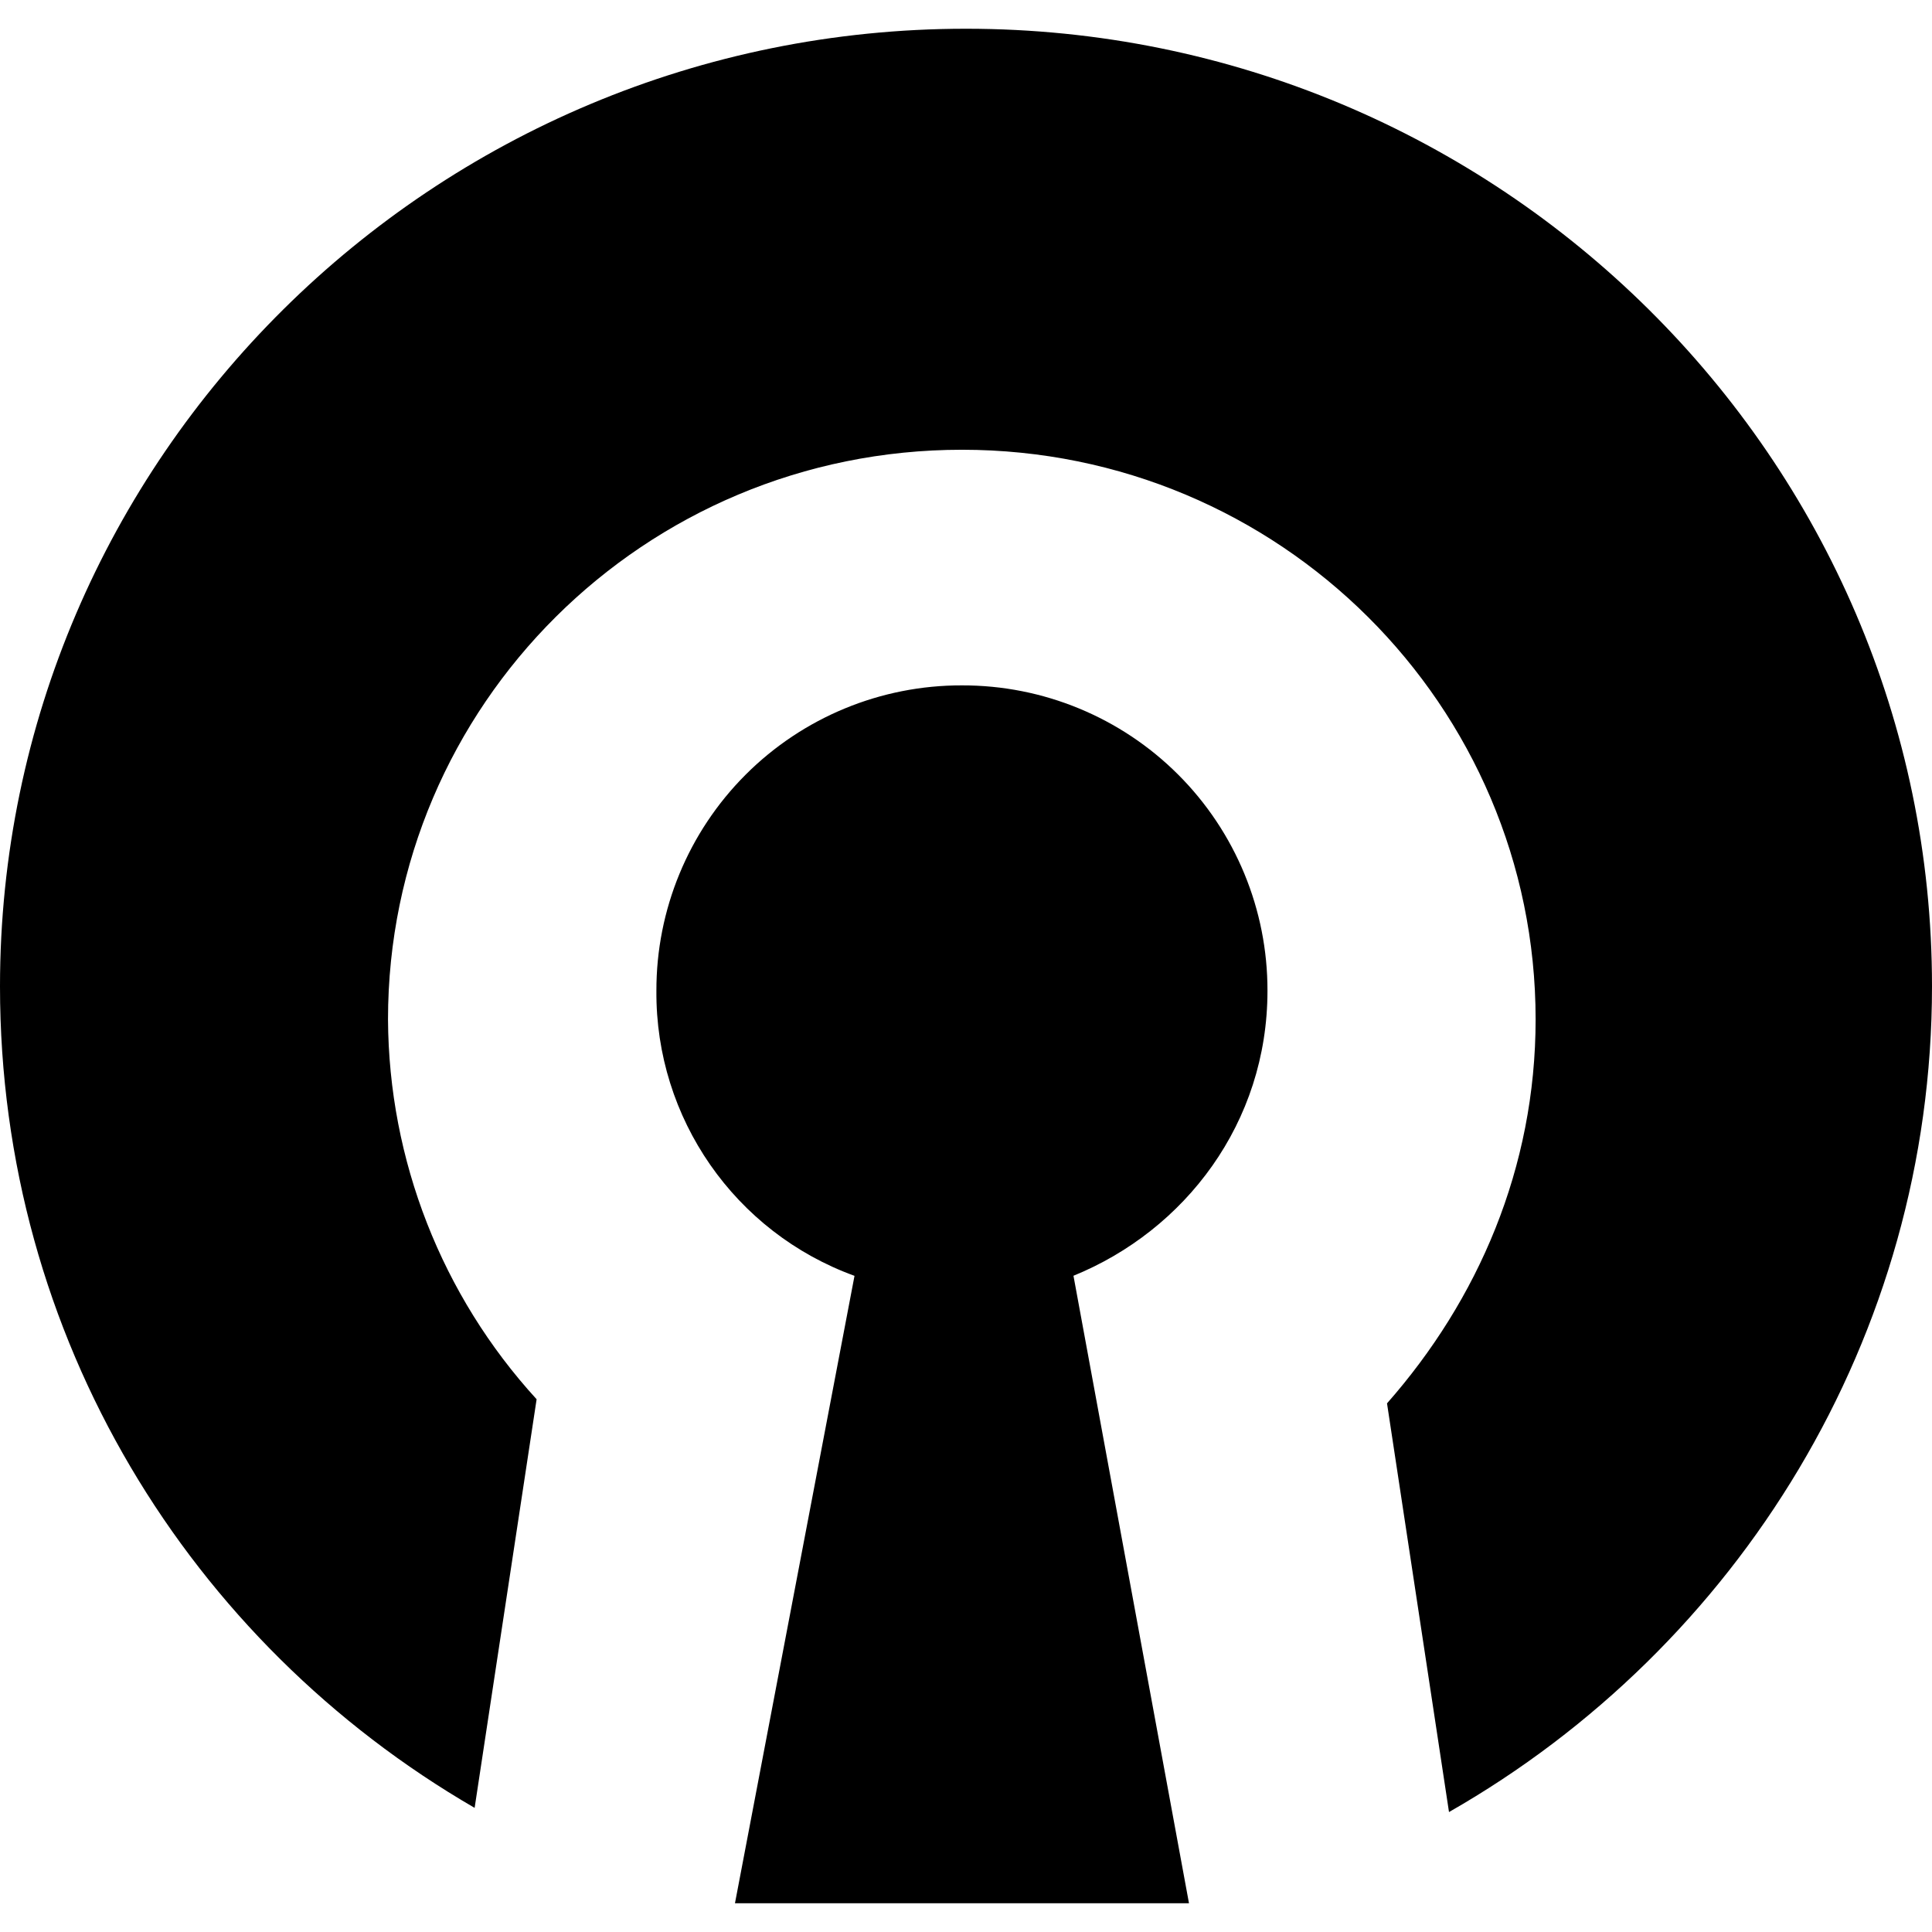
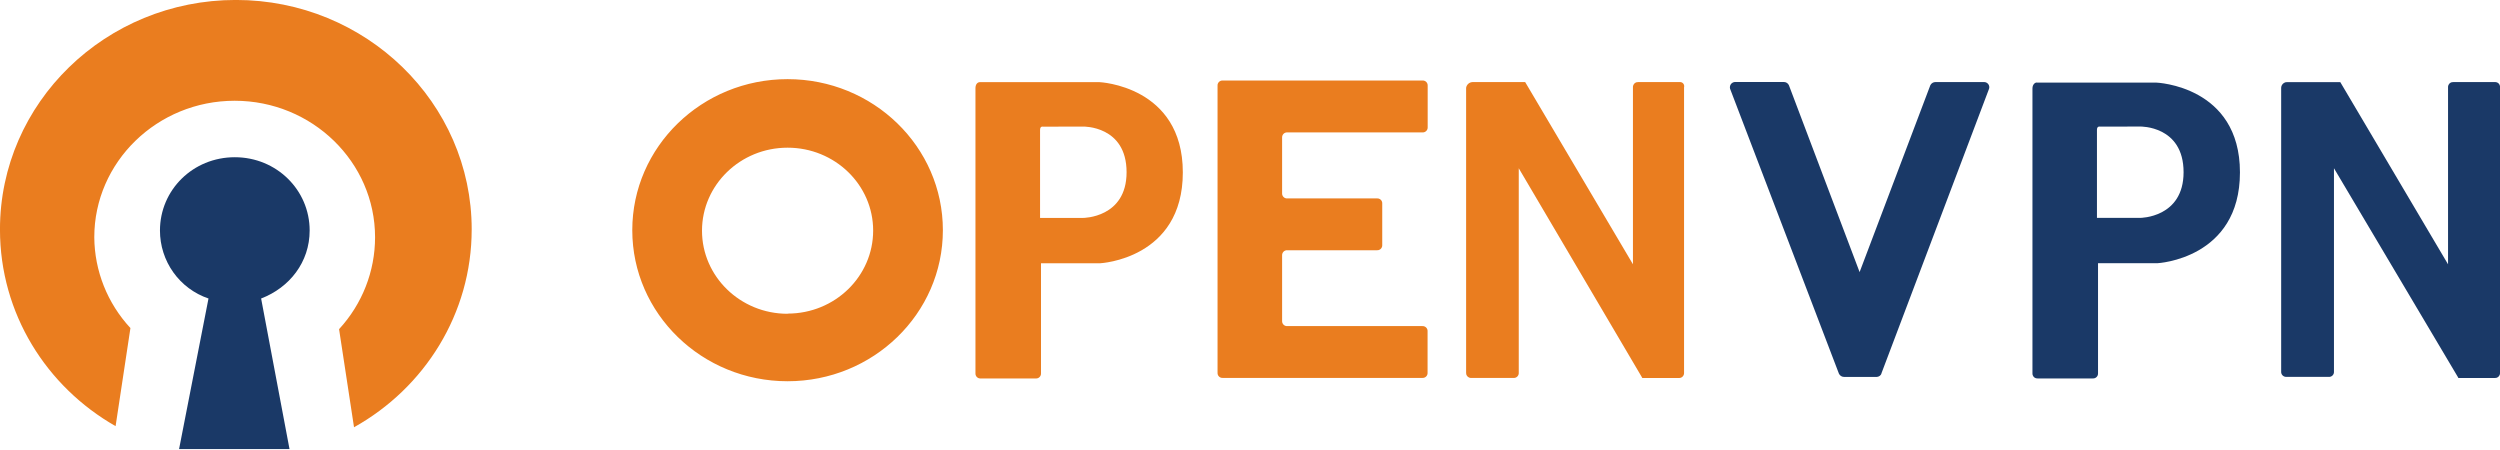
- <svg xmlns="http://www.w3.org/2000/svg" role="img" viewBox="0 0 24 24">
-   <path d="M12 .357C5.385.357 0 5.69 0 12.254c0 4.36 2.358 8.153 5.896 10.204l.77-5.076a7.046 7.046 0 01-1.846-4.719c0-3.897 3.18-7.076 7.13-7.076 3.948 0 7.126 3.18 7.126 7.076 0 1.847-.717 3.488-1.846 4.77L18 22.51c3.59-2.05 6-5.899 6-10.258C24 5.69 18.615.357 12 .357zm-.05 8.157a3.786 3.786 0 00-3.796 3.795 3.738 3.738 0 002.461 3.54L9.13 23.643h5.64l-1.435-7.795c1.385-.564 2.41-1.898 2.41-3.54a3.786 3.786 0 00-3.795-3.794z" />
+ <svg xmlns="http://www.w3.org/2000/svg" viewBox="0.28 0.43 172.87 31.05" fill="none" version="1.1">
+   <path d="m21.692 16.371c0-2.799-2.286-5.069-5.176-5.069-2.892 0-5.175 2.261-5.175 5.069 0 1.037 0.323 2.049 0.925 2.893a4.942 4.872 0 0 0 2.431 1.807l-2.034 10.41h7.636l-1.963-10.41c1.962-0.753 3.356-2.512 3.356-4.701z" fill="#1a3967" style="stroke-width:.988" />
+   <path d="m32.897 16.295c0-8.756-7.314-15.868-16.308-15.868-8.995 0-16.311 7.105-16.311 15.868 0 5.816 3.211 10.876 7.995 13.602l1.026-6.783a9.53 9.394 0 0 1-2.499-6.279c0-5.205 4.355-9.438 9.707-9.438 5.351 0 9.708 4.234 9.708 9.44a9.576 9.441 0 0 1-2.489 6.354l1.034 6.783c4.889-2.729 8.136-7.86 8.136-13.675m21.843 5.816c3.287 0 5.918-2.585 5.918-5.743 0-3.157-2.642-5.73-5.918-5.73-3.276 0-5.917 2.584-5.917 5.741 0 3.158 2.641 5.744 5.918 5.744v-0.012zm0 4.677c-5.917 0-10.738-4.665-10.738-10.445 0-5.778 4.821-10.444 10.738-10.444 5.918 0 10.739 4.665 10.739 10.444 0 5.779-4.822 10.445-10.739 10.445zm12.992-20.254v19.703a0.352 0.347 0 0 0 0.098 0.261 0.337 0.332 0 0 0 0.259 0.098h3.817a0.332 0.327 0 0 0 0.259-0.098 0.345 0.34 0 0 0 0.099-0.261v-7.608h4.098s5.709-0.286 5.709-6.281c0-5.994-5.775-6.243-5.775-6.243h-8.246c-0.177 0-0.319 0.143-0.319 0.429zm7.451 2.644s2.999-0.071 2.999 3.158c0 3.158-2.999 3.158-2.999 3.158h-2.984v-6.088c0-0.286 0.219-0.221 0.219-0.221l2.765-0.007z" fill="#ea7d1f" style="stroke-width:.988" />
+   <path d="m140.82 6.536v19.703a0.331 0.327 0 0 0 0.022 0.14 0.329 0.325 0 0 0 0.333 0.219h3.82a0.333 0.328 0 0 0 0.26-0.098 0.36 0.355 0 0 0 0.078-0.12 0.386 0.38 0 0 0 0.021-0.141v-7.608h4.103s5.711-0.286 5.711-6.281c0-5.994-5.782-6.208-5.782-6.208h-8.246c-0.107-0.035-0.319 0.108-0.319 0.394zm7.452 2.644s2.998-0.071 2.998 3.158c0 3.158-2.998 3.158-2.998 3.158h-2.992v-6.089c0-0.286 0.219-0.221 0.219-0.221z" fill="#1a3967" style="stroke-width:.988" />
+   <path d="m116.48 6.107h-2.928a0.332 0.327 0 0 0-0.335 0.219 0.334 0.329 0 0 0-0.022 0.141v12.237l-7.452-12.597h-3.646a0.455 0.448 0 0 0-0.29 0.118 0.471 0.465 0 0 0-0.148 0.277v19.702a0.344 0.339 0 0 0 0.217 0.338 0.335 0.33 0 0 0 0.14 0.022h2.928a0.33 0.326 0 0 0 0.258-0.1 0.342 0.337 0 0 0 0.097-0.26v-14.139l8.503 14.43 0.04 0.073h2.531a0.328 0.324 0 0 0 0.258-0.1 0.327 0.323 0 0 0 0.076-0.119 0.331 0.327 0 0 0 0.022-0.14v-19.742a0.297 0.293 0 0 0-0.04-0.239 0.277 0.273 0 0 0-0.208-0.121z" fill="#ea7d1f" style="stroke-width:.988" />
+   <path d="m172.84 6.107h-2.926c-0.149-0.009-0.285 0.08-0.335 0.219-0.018 0.045-0.025 0.092-0.022 0.14v12.239l-7.451-12.597h-3.649c-0.171-0.015-0.333 0.079-0.402 0.234-0.023 0.05-0.035 0.105-0.037 0.16v19.632c-9e-3 0.199 0.155 0.363 0.357 0.357h2.937c0.096 0.006 0.19-0.03 0.258-0.098 0.069-0.069 0.105-0.163 0.099-0.259v-14.07l8.565 14.431 0.038 0.073h2.523c0.148 0.008 0.284-0.081 0.334-0.219 0.018-0.045 0.025-0.092 0.022-0.14v-19.744c7e-3 -0.091-0.022-0.18-0.083-0.249-0.06-0.068-0.146-0.107-0.238-0.11m-42.463 20.168 7.452-19.705c0.077-0.235-0.107-0.474-0.357-0.465h-3.347c-0.152-2.132e-4 -0.291 0.086-0.357 0.221l-4.89 12.92-4.89-12.925c-0.064-0.137-0.204-0.224-0.357-0.221h-3.353c-0.178 8.156e-4 -0.33 0.126-0.362 0.298-0.011 0.055-0.01 0.112 4e-3 0.167l7.53 19.709c0.066 0.135 0.205 0.221 0.357 0.221h2.261c0.14-0.009 0.263-0.094 0.32-0.221" fill="#1a3967" style="stroke-width:.988" />
+   <path d="m84.472 26.203a0.341 0.336 0 0 0 0.097 0.261 0.338 0.333 0 0 0 0.259 0.098h13.808a0.332 0.327 0 0 0 0.259-0.098 0.342 0.337 0 0 0 0.099-0.261v-2.865a0.342 0.337 0 0 0-0.358-0.359h-9.343a0.328 0.324 0 0 1-0.259-0.098 0.352 0.347 0 0 1-0.099-0.259v-4.53a0.357 0.352 0 0 1 0.099-0.26 0.331 0.327 0 0 1 0.259-0.098h6.21a0.333 0.328 0 0 0 0.335-0.219 0.341 0.336 0 0 0 0.021-0.141v-2.865a0.341 0.336 0 0 0-0.097-0.26 0.338 0.333 0 0 0-0.259-0.099h-6.21a0.328 0.324 0 0 1-0.259-0.098 0.351 0.346 0 0 1-0.099-0.259v-3.849a0.356 0.351 0 0 1 0.099-0.26 0.331 0.327 0 0 1 0.259-0.098h9.35a0.331 0.327 0 0 0 0.259-0.1 0.342 0.337 0 0 0 0.099-0.26v-2.865a0.352 0.347 0 0 0-0.098-0.265 0.333 0.328 0 0 0-0.265-0.098h-13.806a0.332 0.327 0 0 0-0.262 0.097 0.342 0.337 0 0 0-0.099 0.261v19.846z" fill="#ea7d1f" style="stroke-width:.988" />
</svg>
